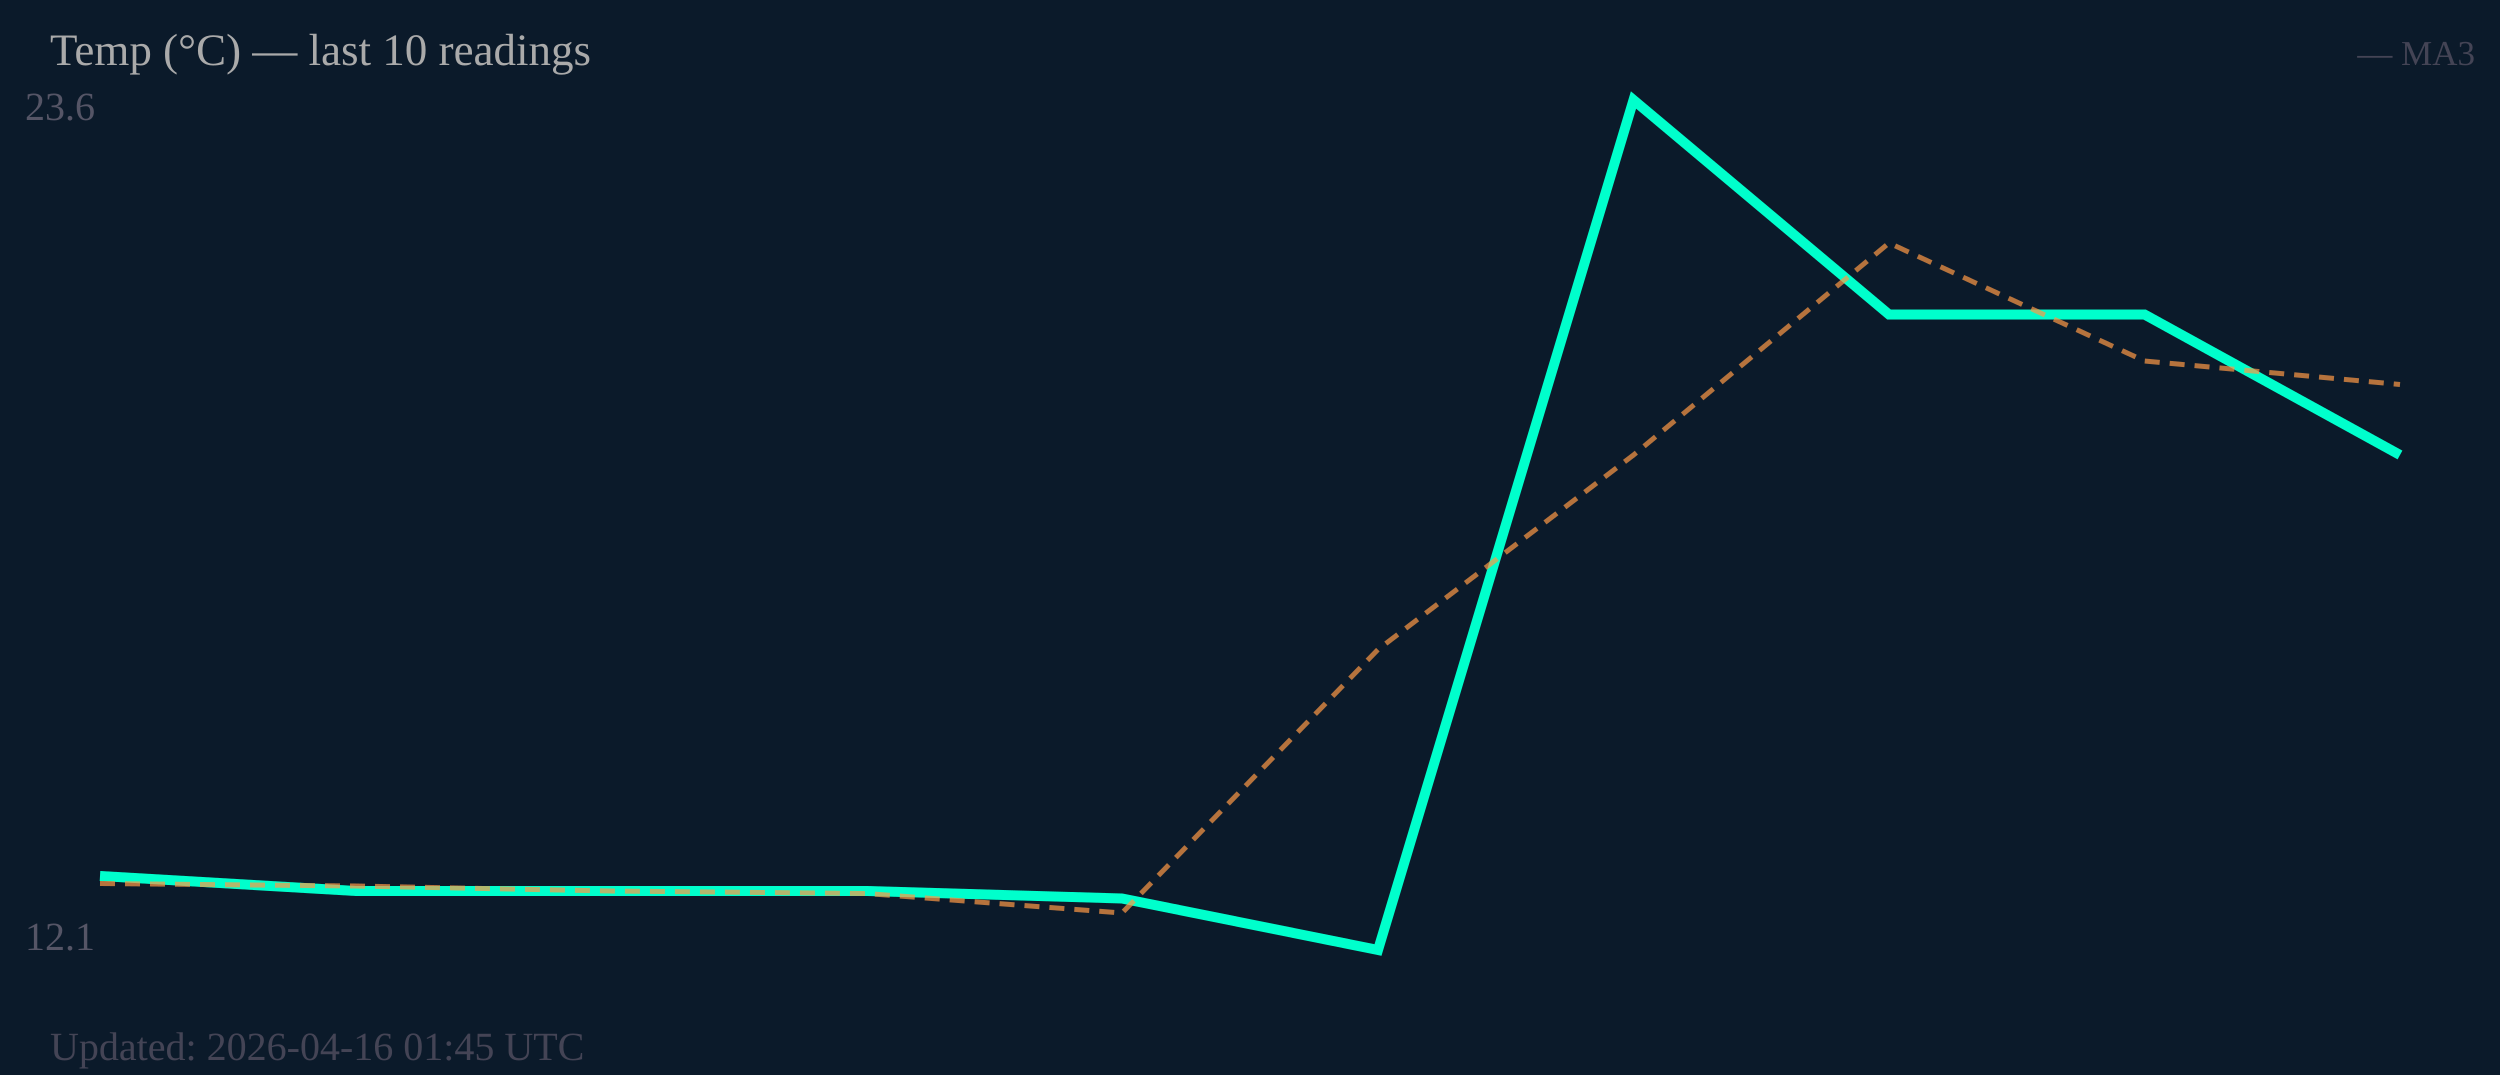
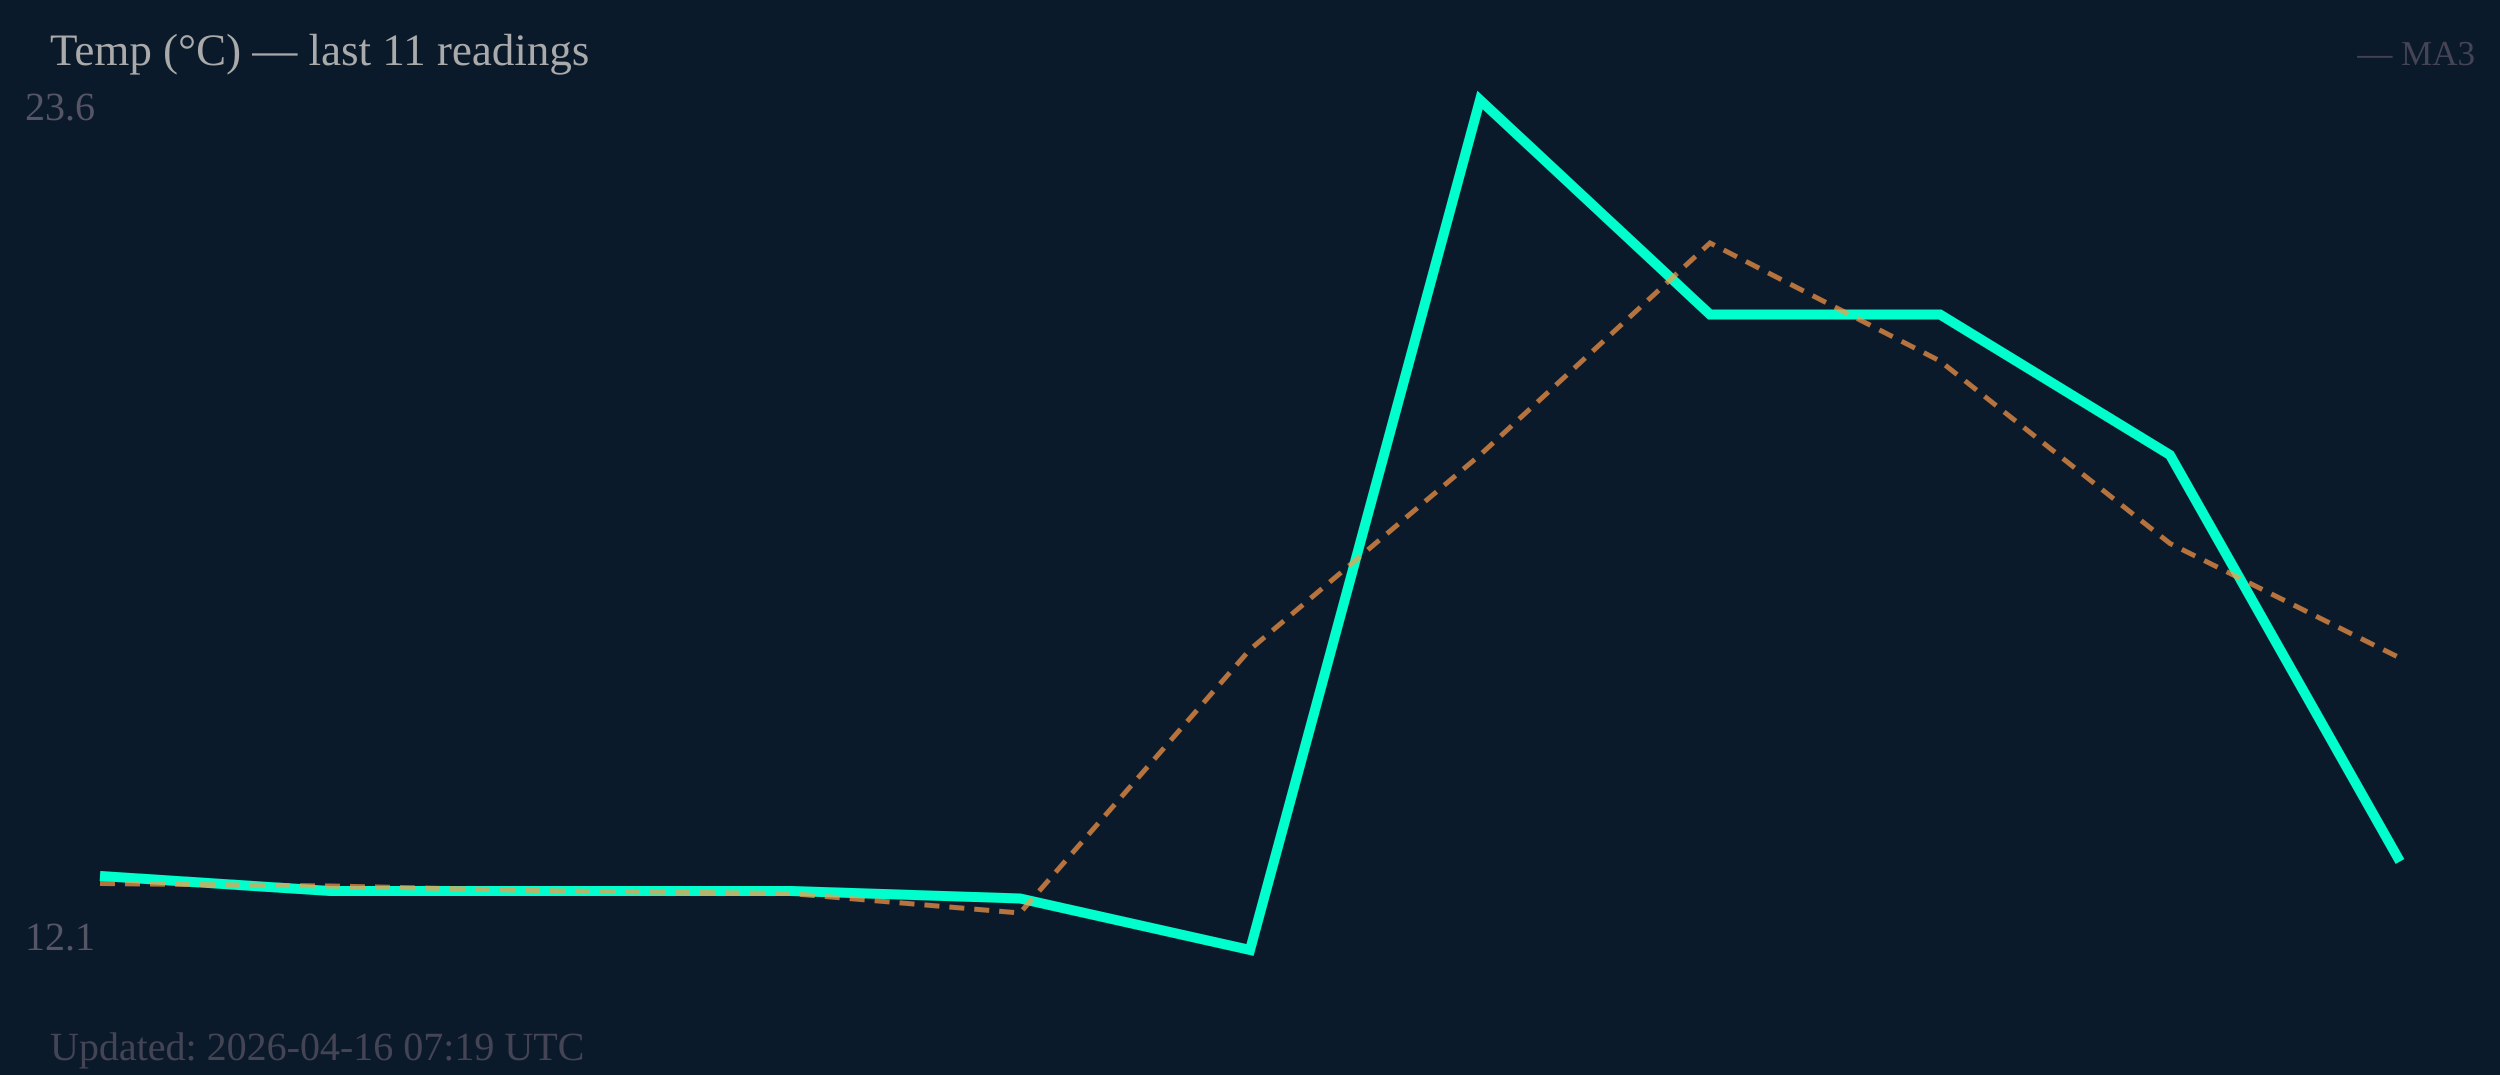
<svg xmlns="http://www.w3.org/2000/svg" width="500" height="215" viewBox="0 0 500 215">
  <rect width="500" height="215" fill="#0b1a2a" />
  <text x="5" y="24" font-size="8" fill="#556">23.6</text>
  <text x="5" y="190" font-size="8" fill="#556">12.1</text>
-   <polyline fill="none" stroke="#00ffcc" stroke-width="2" points="20.0,175.2 71.1,178.2 122.2,178.2 173.3,178.2 224.4,179.7 275.6,190.0 326.7,20.0 377.8,62.9 428.9,62.9 480.0,91.0" />
-   <polyline fill="none" stroke="#ff9944" stroke-width="1" stroke-dasharray="3,2" opacity="0.7" points="20.0,176.7 71.1,177.2 122.2,178.2 173.3,178.7 224.4,182.6 275.6,129.9 326.7,91.0 377.8,48.6 428.9,72.2 480.0,76.9" />
-   <text x="10" y="13" font-size="9" fill="#aaa">Temp (°C) — last 10 readings</text>
+   <polyline fill="none" stroke="#00ffcc" stroke-width="2" points="20.0,175.2 66.0,178.2 112.0,178.2 158.0,178.2 204.0,179.7 250.0,190.0 296.0,20.0 342.0,62.9 388.0,62.9 434.0,91.0 480.0,172.3" />
+   <polyline fill="none" stroke="#ff9944" stroke-width="1" stroke-dasharray="3,2" opacity="0.7" points="20.0,176.7 66.0,177.2 112.0,178.2 158.0,178.7 204.0,182.6 250.0,129.9 296.0,91.0 342.0,48.6 388.0,72.2 434.0,108.7 480.0,131.6" />
+   <text x="10" y="13" font-size="9" fill="#aaa">Temp (°C) — last 11 readings</text>
  <text x="495" y="13" font-size="7" fill="#445" text-anchor="end">— MA3</text>
-   <text x="10" y="212" font-size="8" fill="#445">Updated: 2026-04-16 01:45 UTC</text>
+   <text x="10" y="212" font-size="8" fill="#445">Updated: 2026-04-16 07:19 UTC</text>
</svg>
